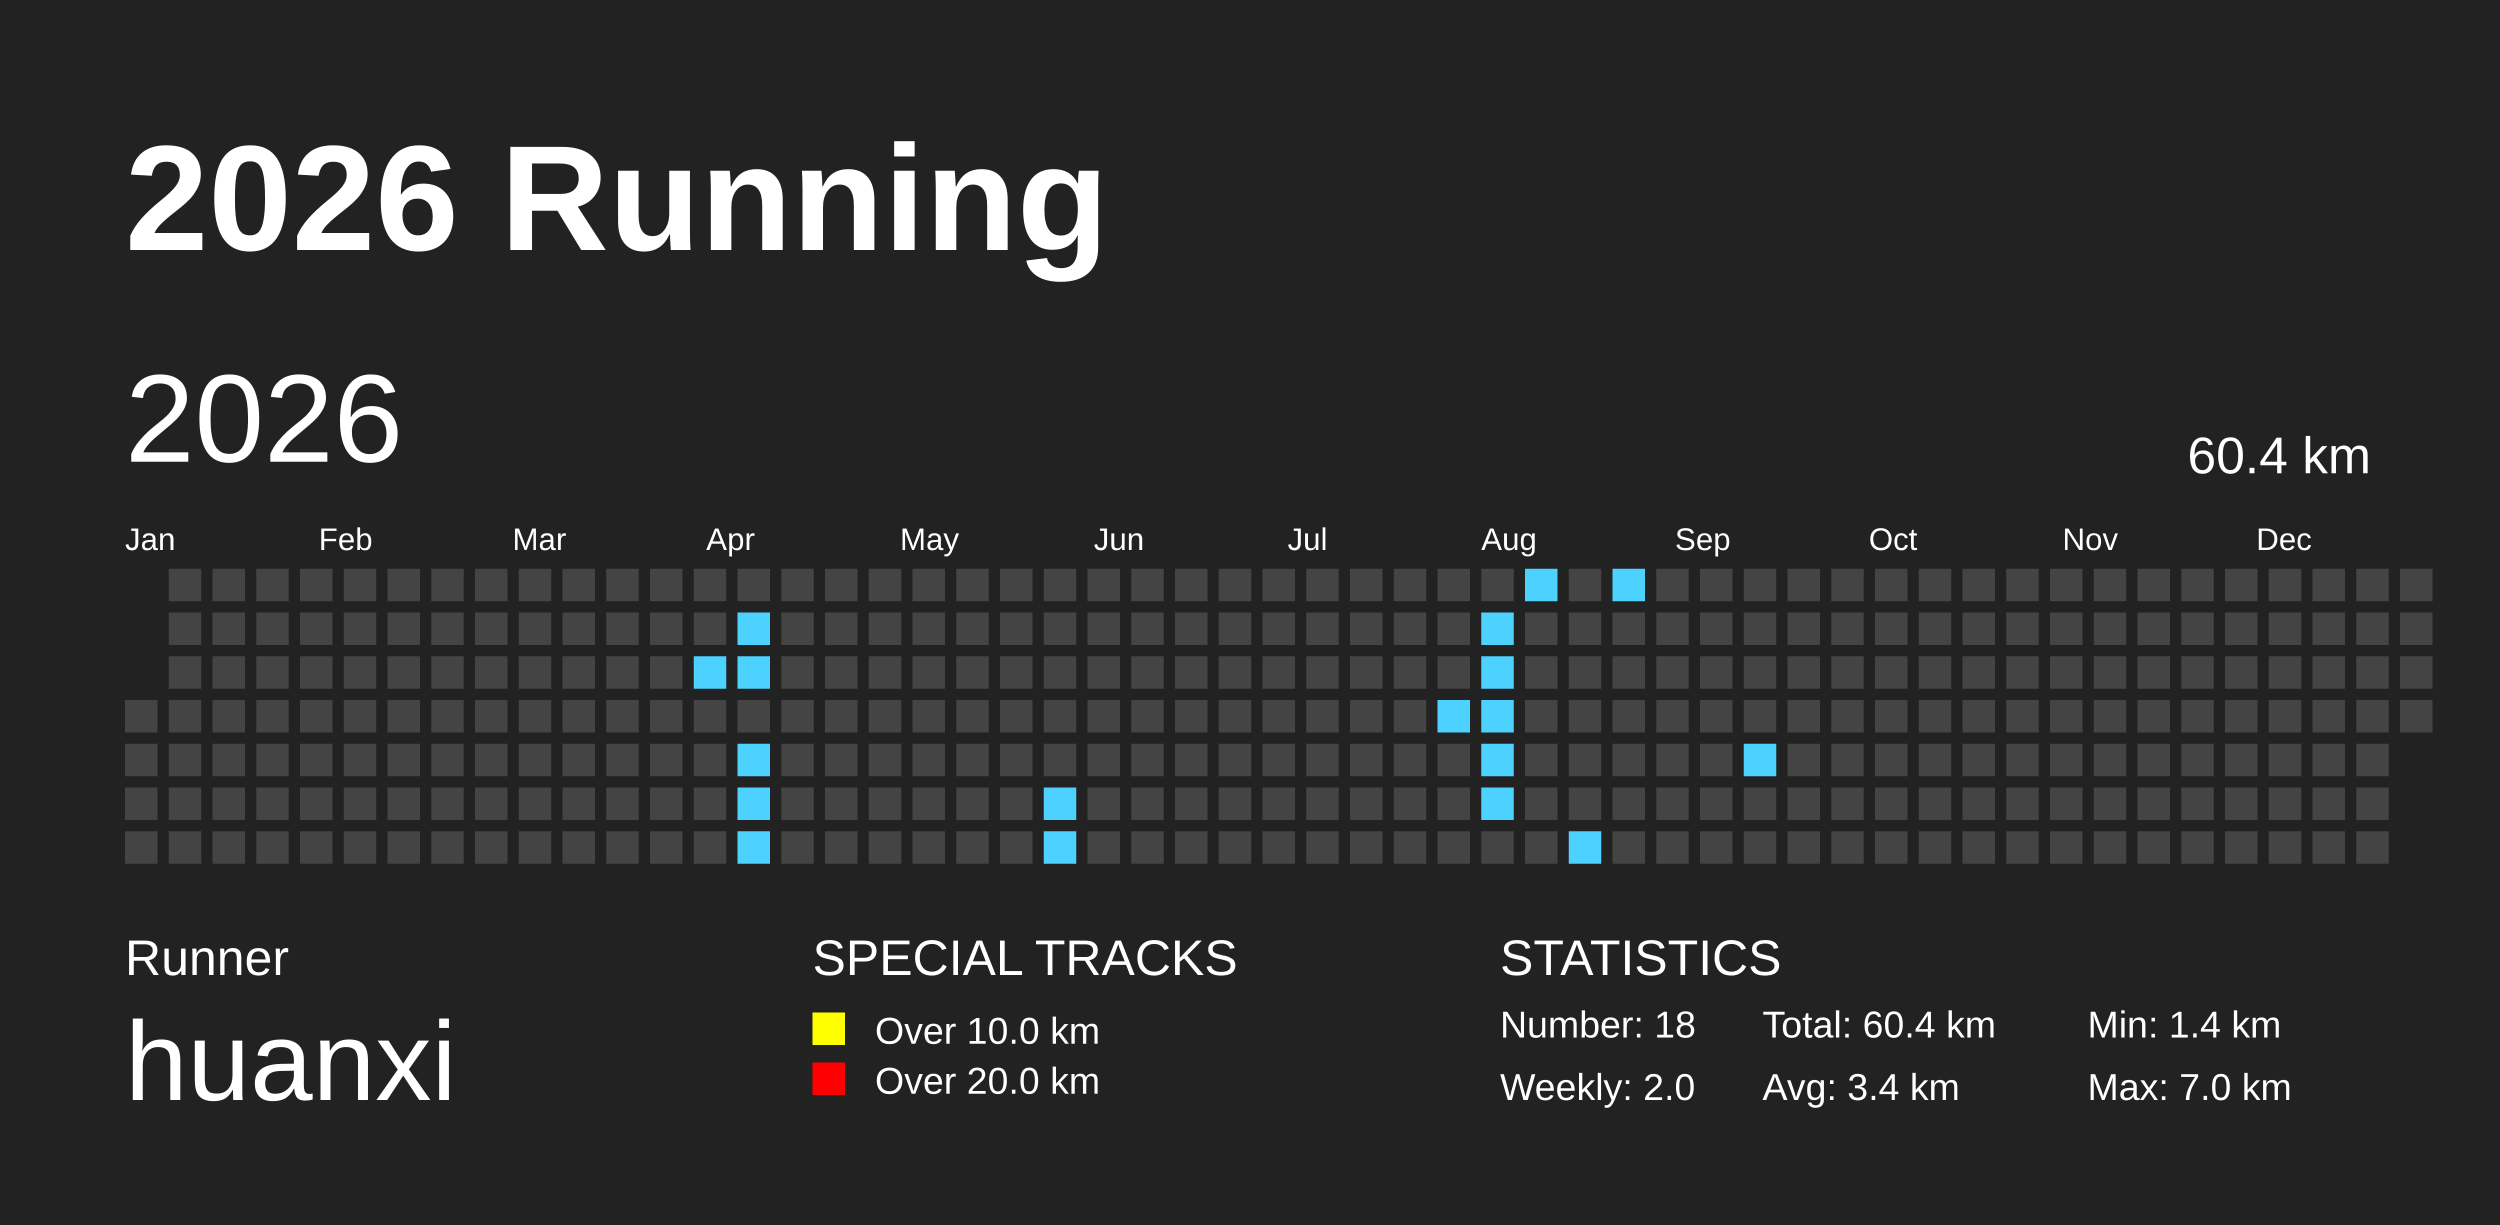
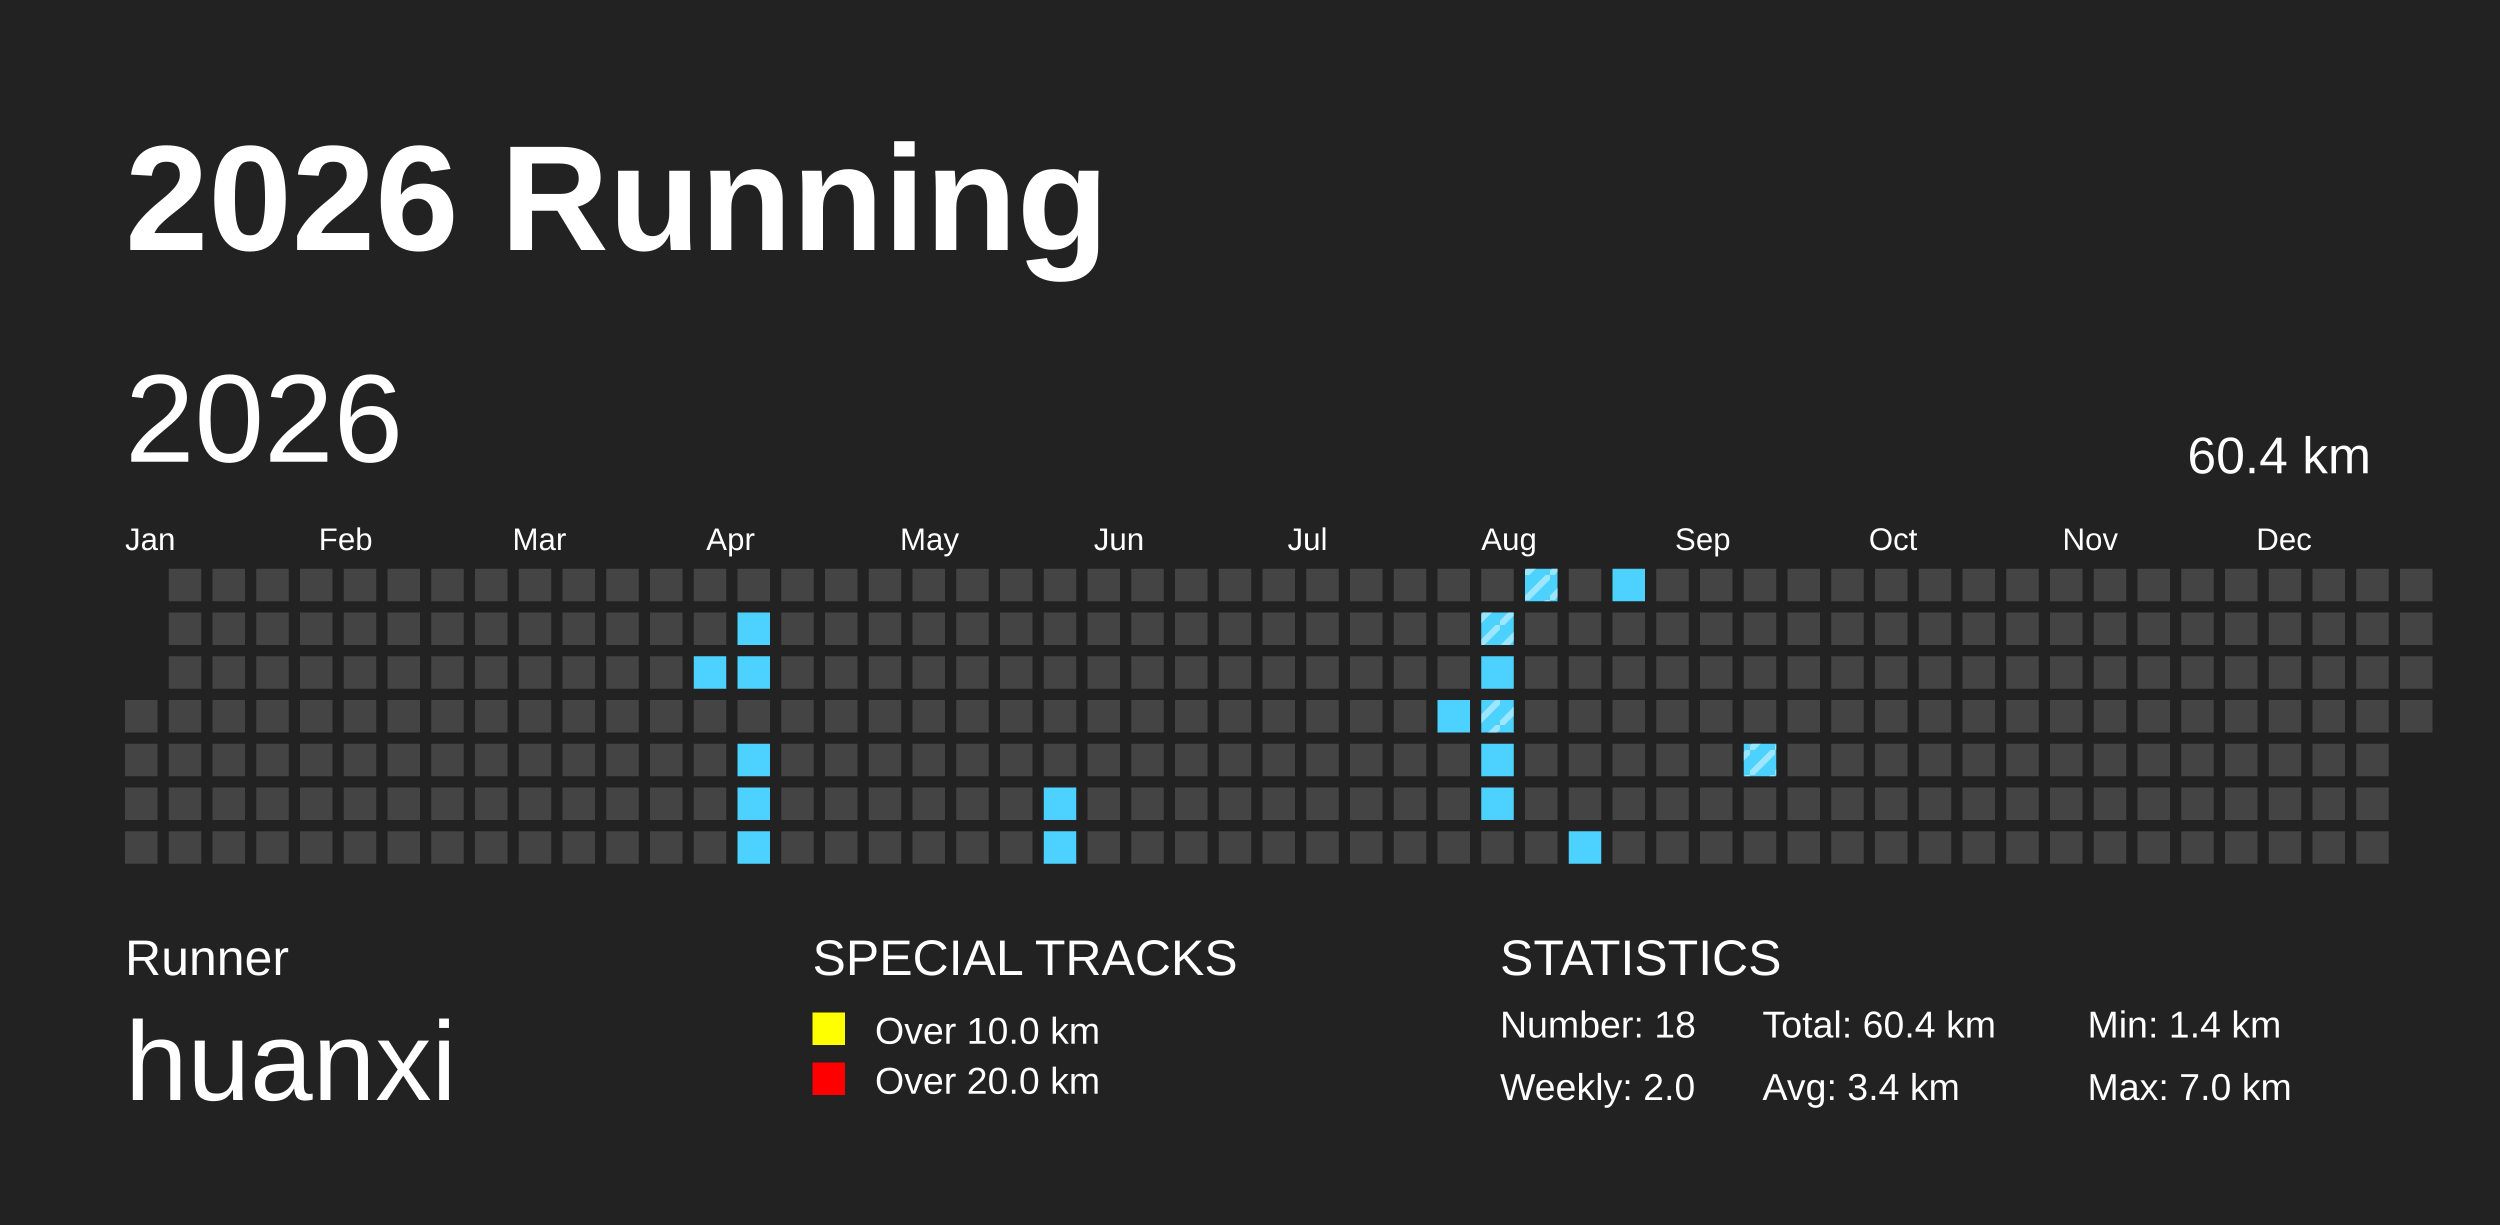
<svg xmlns="http://www.w3.org/2000/svg" baseProfile="full" height="98mm" version="1.1" viewBox="0,0,200,98" width="200mm">
  <defs>
    <pattern height="2" id="indoor-stripe" patternUnits="userSpaceOnUse" width="2">
      <line stroke="white" stroke-opacity="0.45" stroke-width="0.5" x1="0" x2="2" y1="2" y2="0" />
    </pattern>
  </defs>
  <rect fill="#222222" height="98" width="200" x="0" y="0" />
  <text fill="#FFFFFF" style="font-size:12px; font-family:Arial; font-weight:bold;" x="10" y="20">2026 Running</text>
  <text fill="#FFFFFF" style="font-size:4px; font-family:Arial" x="10" y="78">Runner</text>
  <text fill="#FFFFFF" style="font-size:9px; font-family:Arial" x="10" y="88">huanxi</text>
  <text fill="#FFFFFF" style="font-size:4px; font-family:Arial" x="65" y="78">SPECIAL TRACKS</text>
  <rect fill="yellow" height="2.6" width="2.6" x="65" y="81" />
  <text fill="#FFFFFF" style="font-size:3px; font-family:Arial" x="70" y="83.5">Over 10.0 km</text>
  <rect fill="red" height="2.6" width="2.6" x="65" y="85" />
  <text fill="#FFFFFF" style="font-size:3px; font-family:Arial" x="70" y="87.5">Over 20.0 km</text>
  <text fill="#FFFFFF" style="font-size:4px; font-family:Arial" x="120" y="78">STATISTICS</text>
  <text fill="#FFFFFF" style="font-size:3px; font-family:Arial" x="120" y="83">Number: 18</text>
  <text fill="#FFFFFF" style="font-size:3px; font-family:Arial" x="120" y="88">Weekly: 2.0</text>
  <text fill="#FFFFFF" style="font-size:3px; font-family:Arial" x="141" y="83">Total: 60.4 km</text>
  <text fill="#FFFFFF" style="font-size:3px; font-family:Arial" x="141" y="88">Avg: 3.4 km</text>
  <text fill="#FFFFFF" style="font-size:3px; font-family:Arial" x="167" y="83">Min: 1.4 km</text>
  <text fill="#FFFFFF" style="font-size:3px; font-family:Arial" x="167" y="88">Max: 7.0 km</text>
  <text dominant-baseline="hanging" fill="#FFFFFF" style="font-size:10.0px; font-family:Arial;" x="10" y="30">2026</text>
  <text dominant-baseline="hanging" fill="#FFFFFF" style="font-size:4.125px; font-family:Arial;" x="175" y="35">60.4 km</text>
  <text fill="#FFFFFF" style="font-size:2.5px; font-family:Arial" x="10.0" y="44">Jan</text>
  <text fill="#FFFFFF" style="font-size:2.5px; font-family:Arial" x="25.5" y="44">Feb</text>
  <text fill="#FFFFFF" style="font-size:2.5px; font-family:Arial" x="41.0" y="44">Mar</text>
  <text fill="#FFFFFF" style="font-size:2.5px; font-family:Arial" x="56.5" y="44">Apr</text>
  <text fill="#FFFFFF" style="font-size:2.5px; font-family:Arial" x="72.0" y="44">May</text>
  <text fill="#FFFFFF" style="font-size:2.5px; font-family:Arial" x="87.5" y="44">Jun</text>
  <text fill="#FFFFFF" style="font-size:2.5px; font-family:Arial" x="103.0" y="44">Jul</text>
  <text fill="#FFFFFF" style="font-size:2.5px; font-family:Arial" x="118.5" y="44">Aug</text>
  <text fill="#FFFFFF" style="font-size:2.5px; font-family:Arial" x="134.0" y="44">Sep</text>
  <text fill="#FFFFFF" style="font-size:2.5px; font-family:Arial" x="149.5" y="44">Oct</text>
  <text fill="#FFFFFF" style="font-size:2.5px; font-family:Arial" x="165.0" y="44">Nov</text>
  <text fill="#FFFFFF" style="font-size:2.5px; font-family:Arial" x="180.5" y="44">Dec</text>
  <rect fill="#444444" height="2.6" width="2.6" x="10.0" y="56.0" />
  <rect fill="#444444" height="2.6" width="2.6" x="10.0" y="59.5" />
  <rect fill="#444444" height="2.6" width="2.6" x="10.0" y="63.0" />
  <rect fill="#444444" height="2.6" width="2.6" x="10.0" y="66.5" />
  <rect fill="#444444" height="2.6" width="2.6" x="13.5" y="45.5" />
  <rect fill="#444444" height="2.6" width="2.6" x="13.5" y="49.0" />
  <rect fill="#444444" height="2.6" width="2.6" x="13.5" y="52.5" />
  <rect fill="#444444" height="2.6" width="2.6" x="13.5" y="56.0" />
  <rect fill="#444444" height="2.6" width="2.6" x="13.5" y="59.5" />
  <rect fill="#444444" height="2.6" width="2.6" x="13.5" y="63.0" />
  <rect fill="#444444" height="2.6" width="2.6" x="13.5" y="66.5" />
  <rect fill="#444444" height="2.6" width="2.6" x="17.0" y="45.5" />
  <rect fill="#444444" height="2.6" width="2.6" x="17.0" y="49.0" />
  <rect fill="#444444" height="2.6" width="2.6" x="17.0" y="52.5" />
  <rect fill="#444444" height="2.6" width="2.6" x="17.0" y="56.0" />
  <rect fill="#444444" height="2.6" width="2.6" x="17.0" y="59.5" />
  <rect fill="#444444" height="2.6" width="2.6" x="17.0" y="63.0" />
  <rect fill="#444444" height="2.6" width="2.6" x="17.0" y="66.5" />
  <rect fill="#444444" height="2.6" width="2.6" x="20.5" y="45.5" />
  <rect fill="#444444" height="2.6" width="2.6" x="20.5" y="49.0" />
  <rect fill="#444444" height="2.6" width="2.6" x="20.5" y="52.5" />
  <rect fill="#444444" height="2.6" width="2.6" x="20.5" y="56.0" />
  <rect fill="#444444" height="2.6" width="2.6" x="20.5" y="59.5" />
  <rect fill="#444444" height="2.6" width="2.6" x="20.5" y="63.0" />
  <rect fill="#444444" height="2.6" width="2.6" x="20.5" y="66.5" />
  <rect fill="#444444" height="2.6" width="2.6" x="24.0" y="45.5" />
  <rect fill="#444444" height="2.6" width="2.6" x="24.0" y="49.0" />
  <rect fill="#444444" height="2.6" width="2.6" x="24.0" y="52.5" />
  <rect fill="#444444" height="2.6" width="2.6" x="24.0" y="56.0" />
  <rect fill="#444444" height="2.6" width="2.6" x="24.0" y="59.5" />
  <rect fill="#444444" height="2.6" width="2.6" x="24.0" y="63.0" />
  <rect fill="#444444" height="2.6" width="2.6" x="24.0" y="66.5" />
  <rect fill="#444444" height="2.6" width="2.6" x="27.5" y="45.5" />
  <rect fill="#444444" height="2.6" width="2.6" x="27.5" y="49.0" />
  <rect fill="#444444" height="2.6" width="2.6" x="27.5" y="52.5" />
  <rect fill="#444444" height="2.6" width="2.6" x="27.5" y="56.0" />
  <rect fill="#444444" height="2.6" width="2.6" x="27.5" y="59.5" />
  <rect fill="#444444" height="2.6" width="2.6" x="27.5" y="63.0" />
  <rect fill="#444444" height="2.6" width="2.6" x="27.5" y="66.5" />
  <rect fill="#444444" height="2.6" width="2.6" x="31.0" y="45.5" />
  <rect fill="#444444" height="2.6" width="2.6" x="31.0" y="49.0" />
  <rect fill="#444444" height="2.6" width="2.6" x="31.0" y="52.5" />
  <rect fill="#444444" height="2.6" width="2.6" x="31.0" y="56.0" />
  <rect fill="#444444" height="2.6" width="2.6" x="31.0" y="59.5" />
  <rect fill="#444444" height="2.6" width="2.6" x="31.0" y="63.0" />
  <rect fill="#444444" height="2.6" width="2.6" x="31.0" y="66.5" />
  <rect fill="#444444" height="2.6" width="2.6" x="34.5" y="45.5" />
  <rect fill="#444444" height="2.6" width="2.6" x="34.5" y="49.0" />
  <rect fill="#444444" height="2.6" width="2.6" x="34.5" y="52.5" />
  <rect fill="#444444" height="2.6" width="2.6" x="34.5" y="56.0" />
  <rect fill="#444444" height="2.6" width="2.6" x="34.5" y="59.5" />
  <rect fill="#444444" height="2.6" width="2.6" x="34.5" y="63.0" />
  <rect fill="#444444" height="2.6" width="2.6" x="34.5" y="66.5" />
  <rect fill="#444444" height="2.6" width="2.6" x="38.0" y="45.5" />
  <rect fill="#444444" height="2.6" width="2.6" x="38.0" y="49.0" />
  <rect fill="#444444" height="2.6" width="2.6" x="38.0" y="52.5" />
  <rect fill="#444444" height="2.6" width="2.6" x="38.0" y="56.0" />
  <rect fill="#444444" height="2.6" width="2.6" x="38.0" y="59.5" />
  <rect fill="#444444" height="2.6" width="2.6" x="38.0" y="63.0" />
  <rect fill="#444444" height="2.6" width="2.6" x="38.0" y="66.5" />
  <rect fill="#444444" height="2.6" width="2.6" x="41.5" y="45.5" />
  <rect fill="#444444" height="2.6" width="2.6" x="41.5" y="49.0" />
  <rect fill="#444444" height="2.6" width="2.6" x="41.5" y="52.5" />
  <rect fill="#444444" height="2.6" width="2.6" x="41.5" y="56.0" />
  <rect fill="#444444" height="2.6" width="2.6" x="41.5" y="59.5" />
  <rect fill="#444444" height="2.6" width="2.6" x="41.5" y="63.0" />
  <rect fill="#444444" height="2.6" width="2.6" x="41.5" y="66.5" />
  <rect fill="#444444" height="2.6" width="2.6" x="45.0" y="45.5" />
  <rect fill="#444444" height="2.6" width="2.6" x="45.0" y="49.0" />
  <rect fill="#444444" height="2.6" width="2.6" x="45.0" y="52.5" />
  <rect fill="#444444" height="2.6" width="2.6" x="45.0" y="56.0" />
  <rect fill="#444444" height="2.6" width="2.6" x="45.0" y="59.5" />
  <rect fill="#444444" height="2.6" width="2.6" x="45.0" y="63.0" />
  <rect fill="#444444" height="2.6" width="2.6" x="45.0" y="66.5" />
  <rect fill="#444444" height="2.6" width="2.6" x="48.5" y="45.5" />
  <rect fill="#444444" height="2.6" width="2.6" x="48.5" y="49.0" />
  <rect fill="#444444" height="2.6" width="2.6" x="48.5" y="52.5" />
  <rect fill="#444444" height="2.6" width="2.6" x="48.5" y="56.0" />
  <rect fill="#444444" height="2.6" width="2.6" x="48.5" y="59.5" />
  <rect fill="#444444" height="2.6" width="2.6" x="48.5" y="63.0" />
  <rect fill="#444444" height="2.6" width="2.6" x="48.5" y="66.5" />
  <rect fill="#444444" height="2.6" width="2.6" x="52.0" y="45.5" />
  <rect fill="#444444" height="2.6" width="2.6" x="52.0" y="49.0" />
  <rect fill="#444444" height="2.6" width="2.6" x="52.0" y="52.5" />
  <rect fill="#444444" height="2.6" width="2.6" x="52.0" y="56.0" />
  <rect fill="#444444" height="2.6" width="2.6" x="52.0" y="59.5" />
  <rect fill="#444444" height="2.6" width="2.6" x="52.0" y="63.0" />
  <rect fill="#444444" height="2.6" width="2.6" x="52.0" y="66.5" />
  <rect fill="#444444" height="2.6" width="2.6" x="55.5" y="45.5" />
  <rect fill="#444444" height="2.6" width="2.6" x="55.5" y="49.0" />
  <rect fill="#4DD2FF" height="2.6" width="2.6" x="55.5" y="52.5" />
  <rect fill="#444444" height="2.6" width="2.6" x="55.5" y="56.0" />
  <rect fill="#444444" height="2.6" width="2.6" x="55.5" y="59.5" />
  <rect fill="#444444" height="2.6" width="2.6" x="55.5" y="63.0" />
  <rect fill="#444444" height="2.6" width="2.6" x="55.5" y="66.5" />
  <rect fill="#444444" height="2.6" width="2.6" x="59.0" y="45.5" />
  <rect fill="#4DD2FF" height="2.6" width="2.6" x="59.0" y="49.0" />
  <rect fill="#4DD2FF" height="2.6" width="2.6" x="59.0" y="52.5" />
  <rect fill="#444444" height="2.6" width="2.6" x="59.0" y="56.0" />
  <rect fill="#4DD2FF" height="2.6" width="2.6" x="59.0" y="59.5" />
  <rect fill="#4DD2FF" height="2.6" width="2.6" x="59.0" y="63.0" />
  <rect fill="#4DD2FF" height="2.6" width="2.6" x="59.0" y="66.5" />
  <rect fill="#444444" height="2.6" width="2.6" x="62.5" y="45.5" />
  <rect fill="#444444" height="2.6" width="2.6" x="62.5" y="49.0" />
  <rect fill="#444444" height="2.6" width="2.6" x="62.5" y="52.5" />
  <rect fill="#444444" height="2.6" width="2.6" x="62.5" y="56.0" />
  <rect fill="#444444" height="2.6" width="2.6" x="62.5" y="59.5" />
  <rect fill="#444444" height="2.6" width="2.6" x="62.5" y="63.0" />
  <rect fill="#444444" height="2.6" width="2.6" x="62.5" y="66.5" />
  <rect fill="#444444" height="2.6" width="2.6" x="66.0" y="45.5" />
  <rect fill="#444444" height="2.6" width="2.6" x="66.0" y="49.0" />
  <rect fill="#444444" height="2.6" width="2.6" x="66.0" y="52.5" />
  <rect fill="#444444" height="2.6" width="2.6" x="66.0" y="56.0" />
  <rect fill="#444444" height="2.6" width="2.6" x="66.0" y="59.5" />
  <rect fill="#444444" height="2.6" width="2.6" x="66.0" y="63.0" />
  <rect fill="#444444" height="2.6" width="2.6" x="66.0" y="66.5" />
  <rect fill="#444444" height="2.6" width="2.6" x="69.5" y="45.5" />
  <rect fill="#444444" height="2.6" width="2.6" x="69.5" y="49.0" />
  <rect fill="#444444" height="2.6" width="2.6" x="69.5" y="52.5" />
  <rect fill="#444444" height="2.6" width="2.6" x="69.5" y="56.0" />
  <rect fill="#444444" height="2.6" width="2.6" x="69.5" y="59.5" />
  <rect fill="#444444" height="2.6" width="2.6" x="69.5" y="63.0" />
  <rect fill="#444444" height="2.6" width="2.6" x="69.5" y="66.5" />
  <rect fill="#444444" height="2.6" width="2.6" x="73.0" y="45.5" />
  <rect fill="#444444" height="2.6" width="2.6" x="73.0" y="49.0" />
  <rect fill="#444444" height="2.6" width="2.6" x="73.0" y="52.5" />
  <rect fill="#444444" height="2.6" width="2.6" x="73.0" y="56.0" />
  <rect fill="#444444" height="2.6" width="2.6" x="73.0" y="59.5" />
  <rect fill="#444444" height="2.6" width="2.6" x="73.0" y="63.0" />
  <rect fill="#444444" height="2.6" width="2.6" x="73.0" y="66.5" />
  <rect fill="#444444" height="2.6" width="2.6" x="76.5" y="45.5" />
  <rect fill="#444444" height="2.6" width="2.6" x="76.5" y="49.0" />
  <rect fill="#444444" height="2.6" width="2.6" x="76.5" y="52.5" />
  <rect fill="#444444" height="2.6" width="2.6" x="76.5" y="56.0" />
  <rect fill="#444444" height="2.6" width="2.6" x="76.5" y="59.5" />
  <rect fill="#444444" height="2.6" width="2.6" x="76.5" y="63.0" />
  <rect fill="#444444" height="2.6" width="2.6" x="76.5" y="66.5" />
  <rect fill="#444444" height="2.6" width="2.6" x="80.0" y="45.5" />
  <rect fill="#444444" height="2.6" width="2.6" x="80.0" y="49.0" />
  <rect fill="#444444" height="2.6" width="2.6" x="80.0" y="52.5" />
  <rect fill="#444444" height="2.6" width="2.6" x="80.0" y="56.0" />
  <rect fill="#444444" height="2.6" width="2.6" x="80.0" y="59.5" />
  <rect fill="#444444" height="2.6" width="2.6" x="80.0" y="63.0" />
  <rect fill="#444444" height="2.6" width="2.6" x="80.0" y="66.5" />
  <rect fill="#444444" height="2.6" width="2.6" x="83.5" y="45.5" />
  <rect fill="#444444" height="2.6" width="2.6" x="83.5" y="49.0" />
  <rect fill="#444444" height="2.6" width="2.6" x="83.5" y="52.5" />
  <rect fill="#444444" height="2.6" width="2.6" x="83.5" y="56.0" />
  <rect fill="#444444" height="2.6" width="2.6" x="83.5" y="59.5" />
  <rect fill="#4DD2FF" height="2.6" width="2.6" x="83.5" y="63.0" />
  <rect fill="#4DD2FF" height="2.6" width="2.6" x="83.5" y="66.5" />
  <rect fill="#444444" height="2.6" width="2.6" x="87.0" y="45.5" />
  <rect fill="#444444" height="2.6" width="2.6" x="87.0" y="49.0" />
  <rect fill="#444444" height="2.6" width="2.6" x="87.0" y="52.5" />
  <rect fill="#444444" height="2.6" width="2.6" x="87.0" y="56.0" />
  <rect fill="#444444" height="2.6" width="2.6" x="87.0" y="59.5" />
  <rect fill="#444444" height="2.6" width="2.6" x="87.0" y="63.0" />
  <rect fill="#444444" height="2.6" width="2.6" x="87.0" y="66.5" />
  <rect fill="#444444" height="2.6" width="2.6" x="90.5" y="45.5" />
  <rect fill="#444444" height="2.6" width="2.6" x="90.5" y="49.0" />
  <rect fill="#444444" height="2.6" width="2.6" x="90.5" y="52.5" />
  <rect fill="#444444" height="2.6" width="2.6" x="90.5" y="56.0" />
  <rect fill="#444444" height="2.6" width="2.6" x="90.5" y="59.5" />
  <rect fill="#444444" height="2.6" width="2.6" x="90.5" y="63.0" />
  <rect fill="#444444" height="2.6" width="2.6" x="90.5" y="66.5" />
  <rect fill="#444444" height="2.6" width="2.6" x="94.0" y="45.5" />
  <rect fill="#444444" height="2.6" width="2.6" x="94.0" y="49.0" />
  <rect fill="#444444" height="2.6" width="2.6" x="94.0" y="52.5" />
  <rect fill="#444444" height="2.6" width="2.6" x="94.0" y="56.0" />
  <rect fill="#444444" height="2.6" width="2.6" x="94.0" y="59.5" />
  <rect fill="#444444" height="2.6" width="2.6" x="94.0" y="63.0" />
  <rect fill="#444444" height="2.6" width="2.6" x="94.0" y="66.5" />
  <rect fill="#444444" height="2.6" width="2.6" x="97.5" y="45.5" />
  <rect fill="#444444" height="2.6" width="2.6" x="97.5" y="49.0" />
  <rect fill="#444444" height="2.6" width="2.6" x="97.5" y="52.5" />
  <rect fill="#444444" height="2.6" width="2.6" x="97.5" y="56.0" />
  <rect fill="#444444" height="2.6" width="2.6" x="97.5" y="59.5" />
  <rect fill="#444444" height="2.6" width="2.6" x="97.5" y="63.0" />
  <rect fill="#444444" height="2.6" width="2.6" x="97.5" y="66.5" />
  <rect fill="#444444" height="2.6" width="2.6" x="101.0" y="45.5" />
  <rect fill="#444444" height="2.6" width="2.6" x="101.0" y="49.0" />
  <rect fill="#444444" height="2.6" width="2.6" x="101.0" y="52.5" />
  <rect fill="#444444" height="2.6" width="2.6" x="101.0" y="56.0" />
  <rect fill="#444444" height="2.6" width="2.6" x="101.0" y="59.5" />
  <rect fill="#444444" height="2.6" width="2.6" x="101.0" y="63.0" />
  <rect fill="#444444" height="2.6" width="2.6" x="101.0" y="66.5" />
  <rect fill="#444444" height="2.6" width="2.6" x="104.5" y="45.5" />
  <rect fill="#444444" height="2.6" width="2.6" x="104.5" y="49.0" />
  <rect fill="#444444" height="2.6" width="2.6" x="104.5" y="52.5" />
  <rect fill="#444444" height="2.6" width="2.6" x="104.5" y="56.0" />
  <rect fill="#444444" height="2.6" width="2.6" x="104.5" y="59.5" />
  <rect fill="#444444" height="2.6" width="2.6" x="104.5" y="63.0" />
  <rect fill="#444444" height="2.6" width="2.6" x="104.5" y="66.5" />
  <rect fill="#444444" height="2.6" width="2.6" x="108.0" y="45.5" />
  <rect fill="#444444" height="2.6" width="2.6" x="108.0" y="49.0" />
  <rect fill="#444444" height="2.6" width="2.6" x="108.0" y="52.5" />
  <rect fill="#444444" height="2.6" width="2.6" x="108.0" y="56.0" />
  <rect fill="#444444" height="2.6" width="2.6" x="108.0" y="59.5" />
  <rect fill="#444444" height="2.6" width="2.6" x="108.0" y="63.0" />
  <rect fill="#444444" height="2.6" width="2.6" x="108.0" y="66.5" />
  <rect fill="#444444" height="2.6" width="2.6" x="111.5" y="45.5" />
  <rect fill="#444444" height="2.6" width="2.6" x="111.5" y="49.0" />
  <rect fill="#444444" height="2.6" width="2.6" x="111.5" y="52.5" />
  <rect fill="#444444" height="2.6" width="2.6" x="111.5" y="56.0" />
  <rect fill="#444444" height="2.6" width="2.6" x="111.5" y="59.5" />
  <rect fill="#444444" height="2.6" width="2.6" x="111.5" y="63.0" />
  <rect fill="#444444" height="2.6" width="2.6" x="111.5" y="66.5" />
  <rect fill="#444444" height="2.6" width="2.6" x="115.0" y="45.5" />
  <rect fill="#444444" height="2.6" width="2.6" x="115.0" y="49.0" />
  <rect fill="#444444" height="2.6" width="2.6" x="115.0" y="52.5" />
  <rect fill="#4DD2FF" height="2.6" width="2.6" x="115.0" y="56.0" />
  <rect fill="#444444" height="2.6" width="2.6" x="115.0" y="59.5" />
  <rect fill="#444444" height="2.6" width="2.6" x="115.0" y="63.0" />
  <rect fill="#444444" height="2.6" width="2.6" x="115.0" y="66.5" />
  <rect fill="#444444" height="2.6" width="2.6" x="118.5" y="45.5" />
  <rect fill="#4DD2FF" height="2.6" width="2.6" x="118.5" y="49.0" />
+   <rect fill="url(#indoor-stripe)" height="2.6" style="pointer-events: none;" width="2.6" x="118.5" y="49.0" />
  <rect fill="#4DD2FF" height="2.6" width="2.6" x="118.5" y="52.5" />
  <rect fill="#4DD2FF" height="2.6" width="2.6" x="118.5" y="56.0" />
+   <rect fill="url(#indoor-stripe)" height="2.6" style="pointer-events: none;" width="2.6" x="118.5" y="56.0" />
  <rect fill="#4DD2FF" height="2.6" width="2.6" x="118.5" y="59.5" />
  <rect fill="#4DD2FF" height="2.6" width="2.6" x="118.5" y="63.0" />
  <rect fill="#444444" height="2.6" width="2.6" x="118.5" y="66.5" />
  <rect fill="#4DD2FF" height="2.6" width="2.6" x="122.0" y="45.5" />
+   <rect fill="url(#indoor-stripe)" height="2.6" style="pointer-events: none;" width="2.6" x="122.0" y="45.5" />
  <rect fill="#444444" height="2.6" width="2.6" x="122.0" y="49.0" />
  <rect fill="#444444" height="2.6" width="2.6" x="122.0" y="52.5" />
  <rect fill="#444444" height="2.6" width="2.6" x="122.0" y="56.0" />
  <rect fill="#444444" height="2.6" width="2.6" x="122.0" y="59.5" />
  <rect fill="#444444" height="2.6" width="2.6" x="122.0" y="63.0" />
  <rect fill="#444444" height="2.6" width="2.6" x="122.0" y="66.5" />
  <rect fill="#444444" height="2.6" width="2.6" x="125.5" y="45.5" />
  <rect fill="#444444" height="2.6" width="2.6" x="125.5" y="49.0" />
  <rect fill="#444444" height="2.6" width="2.6" x="125.5" y="52.5" />
  <rect fill="#444444" height="2.6" width="2.6" x="125.5" y="56.0" />
  <rect fill="#444444" height="2.6" width="2.6" x="125.5" y="59.5" />
  <rect fill="#444444" height="2.6" width="2.6" x="125.5" y="63.0" />
  <rect fill="#4DD2FF" height="2.6" width="2.6" x="125.5" y="66.5" />
  <rect fill="#4DD2FF" height="2.6" width="2.6" x="129.0" y="45.5" />
  <rect fill="#444444" height="2.6" width="2.6" x="129.0" y="49.0" />
  <rect fill="#444444" height="2.6" width="2.6" x="129.0" y="52.5" />
  <rect fill="#444444" height="2.6" width="2.6" x="129.0" y="56.0" />
  <rect fill="#444444" height="2.6" width="2.6" x="129.0" y="59.5" />
  <rect fill="#444444" height="2.6" width="2.6" x="129.0" y="63.0" />
  <rect fill="#444444" height="2.6" width="2.6" x="129.0" y="66.5" />
  <rect fill="#444444" height="2.6" width="2.6" x="132.5" y="45.5" />
  <rect fill="#444444" height="2.6" width="2.6" x="132.5" y="49.0" />
  <rect fill="#444444" height="2.6" width="2.6" x="132.5" y="52.5" />
  <rect fill="#444444" height="2.6" width="2.6" x="132.5" y="56.0" />
  <rect fill="#444444" height="2.6" width="2.6" x="132.5" y="59.5" />
  <rect fill="#444444" height="2.6" width="2.6" x="132.5" y="63.0" />
  <rect fill="#444444" height="2.6" width="2.6" x="132.5" y="66.5" />
  <rect fill="#444444" height="2.6" width="2.6" x="136.0" y="45.5" />
  <rect fill="#444444" height="2.6" width="2.6" x="136.0" y="49.0" />
  <rect fill="#444444" height="2.6" width="2.6" x="136.0" y="52.5" />
  <rect fill="#444444" height="2.6" width="2.6" x="136.0" y="56.0" />
  <rect fill="#444444" height="2.6" width="2.6" x="136.0" y="59.5" />
  <rect fill="#444444" height="2.6" width="2.6" x="136.0" y="63.0" />
  <rect fill="#444444" height="2.6" width="2.6" x="136.0" y="66.5" />
  <rect fill="#444444" height="2.6" width="2.6" x="139.5" y="45.5" />
  <rect fill="#444444" height="2.6" width="2.6" x="139.5" y="49.0" />
  <rect fill="#444444" height="2.6" width="2.6" x="139.5" y="52.5" />
  <rect fill="#444444" height="2.6" width="2.6" x="139.5" y="56.0" />
  <rect fill="#4DD2FF" height="2.6" width="2.6" x="139.5" y="59.5" />
+   <rect fill="url(#indoor-stripe)" height="2.6" style="pointer-events: none;" width="2.6" x="139.5" y="59.5" />
  <rect fill="#444444" height="2.6" width="2.6" x="139.5" y="63.0" />
  <rect fill="#444444" height="2.6" width="2.6" x="139.5" y="66.5" />
  <rect fill="#444444" height="2.6" width="2.6" x="143.0" y="45.5" />
  <rect fill="#444444" height="2.6" width="2.6" x="143.0" y="49.0" />
  <rect fill="#444444" height="2.6" width="2.6" x="143.0" y="52.5" />
  <rect fill="#444444" height="2.6" width="2.6" x="143.0" y="56.0" />
  <rect fill="#444444" height="2.6" width="2.6" x="143.0" y="59.5" />
  <rect fill="#444444" height="2.6" width="2.6" x="143.0" y="63.0" />
  <rect fill="#444444" height="2.6" width="2.6" x="143.0" y="66.5" />
  <rect fill="#444444" height="2.6" width="2.6" x="146.5" y="45.5" />
  <rect fill="#444444" height="2.6" width="2.6" x="146.5" y="49.0" />
  <rect fill="#444444" height="2.6" width="2.6" x="146.5" y="52.5" />
  <rect fill="#444444" height="2.6" width="2.6" x="146.5" y="56.0" />
  <rect fill="#444444" height="2.6" width="2.6" x="146.5" y="59.5" />
  <rect fill="#444444" height="2.6" width="2.6" x="146.5" y="63.0" />
  <rect fill="#444444" height="2.6" width="2.6" x="146.5" y="66.5" />
  <rect fill="#444444" height="2.6" width="2.6" x="150.0" y="45.5" />
  <rect fill="#444444" height="2.6" width="2.6" x="150.0" y="49.0" />
  <rect fill="#444444" height="2.6" width="2.6" x="150.0" y="52.5" />
  <rect fill="#444444" height="2.6" width="2.6" x="150.0" y="56.0" />
  <rect fill="#444444" height="2.6" width="2.6" x="150.0" y="59.5" />
  <rect fill="#444444" height="2.6" width="2.6" x="150.0" y="63.0" />
  <rect fill="#444444" height="2.6" width="2.6" x="150.0" y="66.5" />
  <rect fill="#444444" height="2.6" width="2.6" x="153.5" y="45.5" />
  <rect fill="#444444" height="2.6" width="2.6" x="153.5" y="49.0" />
  <rect fill="#444444" height="2.6" width="2.6" x="153.5" y="52.5" />
  <rect fill="#444444" height="2.6" width="2.6" x="153.5" y="56.0" />
  <rect fill="#444444" height="2.6" width="2.6" x="153.5" y="59.5" />
  <rect fill="#444444" height="2.6" width="2.6" x="153.5" y="63.0" />
  <rect fill="#444444" height="2.6" width="2.6" x="153.5" y="66.5" />
  <rect fill="#444444" height="2.6" width="2.6" x="157.0" y="45.5" />
  <rect fill="#444444" height="2.6" width="2.6" x="157.0" y="49.0" />
  <rect fill="#444444" height="2.6" width="2.6" x="157.0" y="52.5" />
  <rect fill="#444444" height="2.6" width="2.6" x="157.0" y="56.0" />
  <rect fill="#444444" height="2.6" width="2.6" x="157.0" y="59.5" />
  <rect fill="#444444" height="2.6" width="2.6" x="157.0" y="63.0" />
  <rect fill="#444444" height="2.6" width="2.6" x="157.0" y="66.5" />
  <rect fill="#444444" height="2.6" width="2.6" x="160.5" y="45.5" />
  <rect fill="#444444" height="2.6" width="2.6" x="160.5" y="49.0" />
  <rect fill="#444444" height="2.6" width="2.6" x="160.5" y="52.5" />
  <rect fill="#444444" height="2.6" width="2.6" x="160.5" y="56.0" />
  <rect fill="#444444" height="2.6" width="2.6" x="160.5" y="59.5" />
  <rect fill="#444444" height="2.6" width="2.6" x="160.5" y="63.0" />
  <rect fill="#444444" height="2.6" width="2.6" x="160.5" y="66.5" />
  <rect fill="#444444" height="2.6" width="2.6" x="164.0" y="45.5" />
  <rect fill="#444444" height="2.6" width="2.6" x="164.0" y="49.0" />
  <rect fill="#444444" height="2.6" width="2.6" x="164.0" y="52.5" />
  <rect fill="#444444" height="2.6" width="2.6" x="164.0" y="56.0" />
  <rect fill="#444444" height="2.6" width="2.6" x="164.0" y="59.5" />
  <rect fill="#444444" height="2.6" width="2.6" x="164.0" y="63.0" />
  <rect fill="#444444" height="2.6" width="2.6" x="164.0" y="66.5" />
  <rect fill="#444444" height="2.6" width="2.6" x="167.5" y="45.5" />
  <rect fill="#444444" height="2.6" width="2.6" x="167.5" y="49.0" />
  <rect fill="#444444" height="2.6" width="2.6" x="167.5" y="52.5" />
  <rect fill="#444444" height="2.6" width="2.6" x="167.5" y="56.0" />
  <rect fill="#444444" height="2.6" width="2.6" x="167.5" y="59.5" />
  <rect fill="#444444" height="2.6" width="2.6" x="167.5" y="63.0" />
  <rect fill="#444444" height="2.6" width="2.6" x="167.5" y="66.5" />
  <rect fill="#444444" height="2.6" width="2.6" x="171.0" y="45.5" />
  <rect fill="#444444" height="2.6" width="2.6" x="171.0" y="49.0" />
  <rect fill="#444444" height="2.6" width="2.6" x="171.0" y="52.5" />
  <rect fill="#444444" height="2.6" width="2.6" x="171.0" y="56.0" />
  <rect fill="#444444" height="2.6" width="2.6" x="171.0" y="59.5" />
  <rect fill="#444444" height="2.6" width="2.6" x="171.0" y="63.0" />
  <rect fill="#444444" height="2.6" width="2.6" x="171.0" y="66.5" />
  <rect fill="#444444" height="2.6" width="2.6" x="174.5" y="45.5" />
  <rect fill="#444444" height="2.6" width="2.6" x="174.5" y="49.0" />
  <rect fill="#444444" height="2.6" width="2.6" x="174.5" y="52.5" />
  <rect fill="#444444" height="2.6" width="2.6" x="174.5" y="56.0" />
  <rect fill="#444444" height="2.6" width="2.6" x="174.5" y="59.5" />
  <rect fill="#444444" height="2.6" width="2.6" x="174.5" y="63.0" />
  <rect fill="#444444" height="2.6" width="2.6" x="174.5" y="66.5" />
  <rect fill="#444444" height="2.6" width="2.6" x="178.0" y="45.5" />
  <rect fill="#444444" height="2.6" width="2.6" x="178.0" y="49.0" />
  <rect fill="#444444" height="2.6" width="2.6" x="178.0" y="52.5" />
  <rect fill="#444444" height="2.6" width="2.6" x="178.0" y="56.0" />
  <rect fill="#444444" height="2.6" width="2.6" x="178.0" y="59.5" />
  <rect fill="#444444" height="2.6" width="2.6" x="178.0" y="63.0" />
  <rect fill="#444444" height="2.6" width="2.6" x="178.0" y="66.5" />
  <rect fill="#444444" height="2.6" width="2.6" x="181.5" y="45.5" />
  <rect fill="#444444" height="2.6" width="2.6" x="181.5" y="49.0" />
  <rect fill="#444444" height="2.6" width="2.6" x="181.5" y="52.5" />
  <rect fill="#444444" height="2.6" width="2.6" x="181.5" y="56.0" />
  <rect fill="#444444" height="2.6" width="2.6" x="181.5" y="59.5" />
  <rect fill="#444444" height="2.6" width="2.6" x="181.5" y="63.0" />
  <rect fill="#444444" height="2.6" width="2.6" x="181.5" y="66.5" />
  <rect fill="#444444" height="2.6" width="2.6" x="185.0" y="45.5" />
  <rect fill="#444444" height="2.6" width="2.6" x="185.0" y="49.0" />
  <rect fill="#444444" height="2.6" width="2.6" x="185.0" y="52.5" />
  <rect fill="#444444" height="2.6" width="2.6" x="185.0" y="56.0" />
  <rect fill="#444444" height="2.6" width="2.6" x="185.0" y="59.5" />
  <rect fill="#444444" height="2.6" width="2.6" x="185.0" y="63.0" />
  <rect fill="#444444" height="2.6" width="2.6" x="185.0" y="66.5" />
  <rect fill="#444444" height="2.6" width="2.6" x="188.5" y="45.5" />
  <rect fill="#444444" height="2.6" width="2.6" x="188.5" y="49.0" />
  <rect fill="#444444" height="2.6" width="2.6" x="188.5" y="52.5" />
  <rect fill="#444444" height="2.6" width="2.6" x="188.5" y="56.0" />
  <rect fill="#444444" height="2.6" width="2.6" x="188.5" y="59.5" />
  <rect fill="#444444" height="2.6" width="2.6" x="188.5" y="63.0" />
  <rect fill="#444444" height="2.6" width="2.6" x="188.5" y="66.5" />
  <rect fill="#444444" height="2.6" width="2.6" x="192.0" y="45.5" />
  <rect fill="#444444" height="2.6" width="2.6" x="192.0" y="49.0" />
  <rect fill="#444444" height="2.6" width="2.6" x="192.0" y="52.5" />
  <rect fill="#444444" height="2.6" width="2.6" x="192.0" y="56.0" />
</svg>
